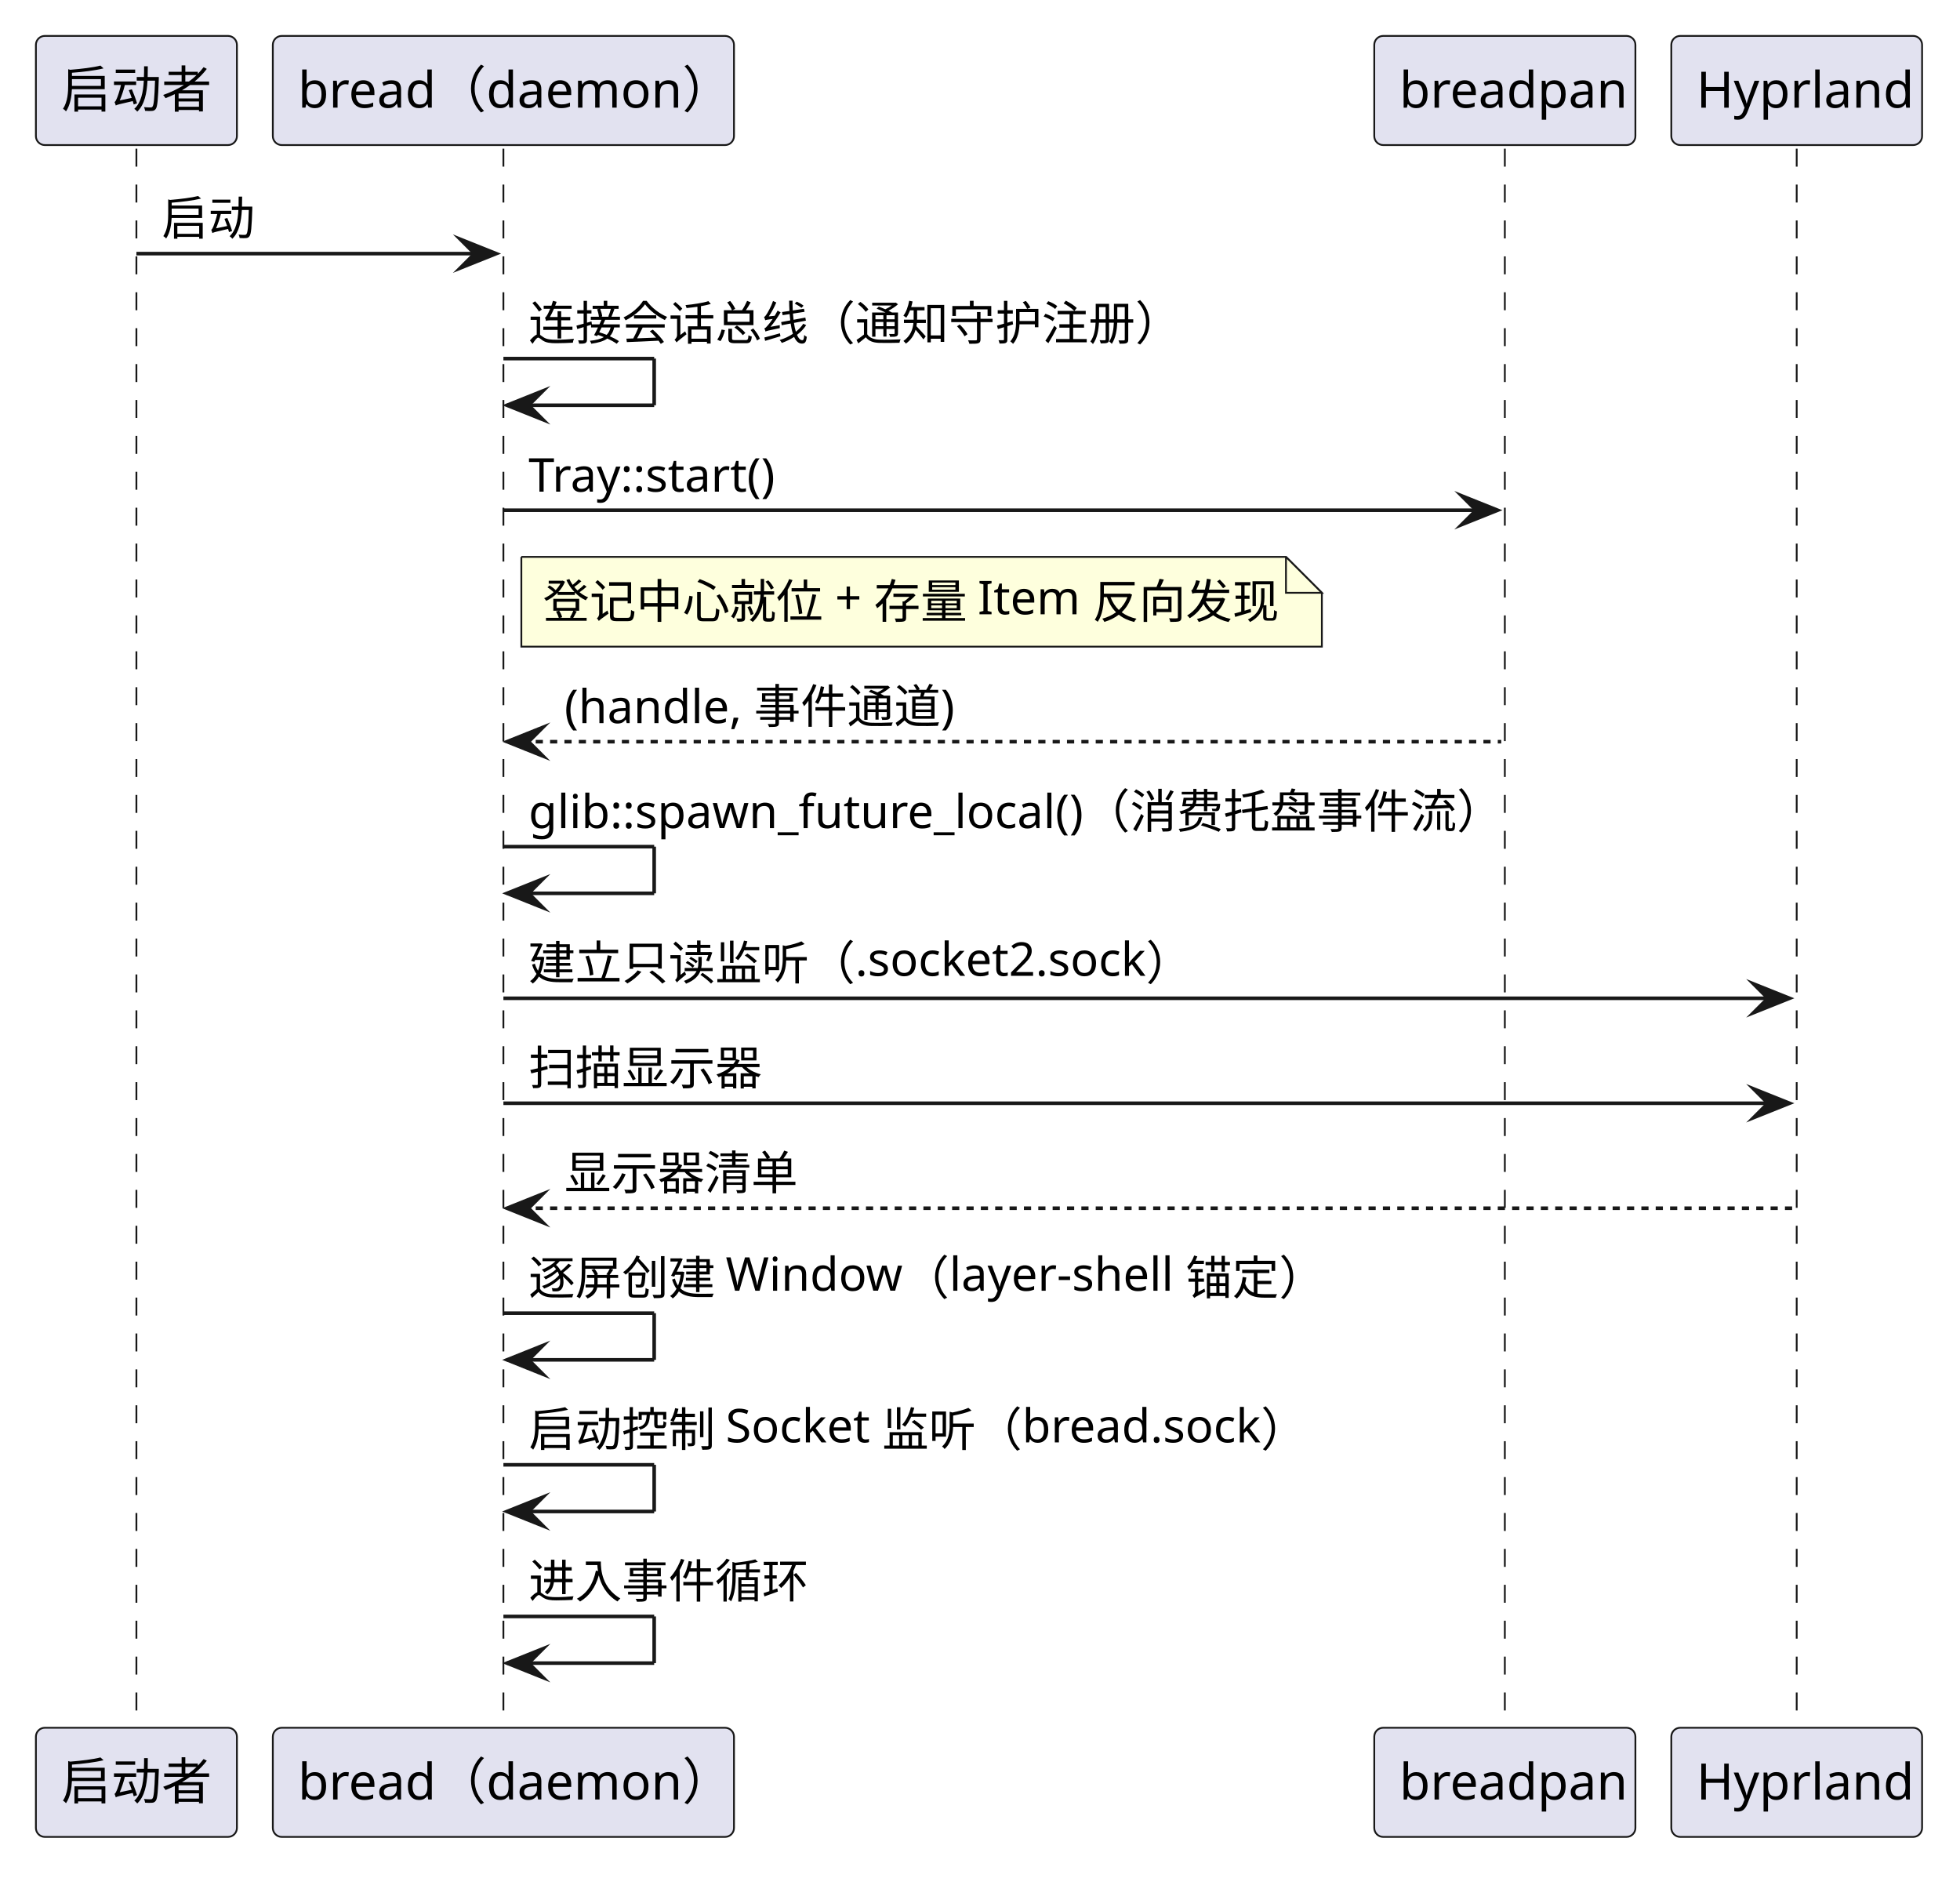
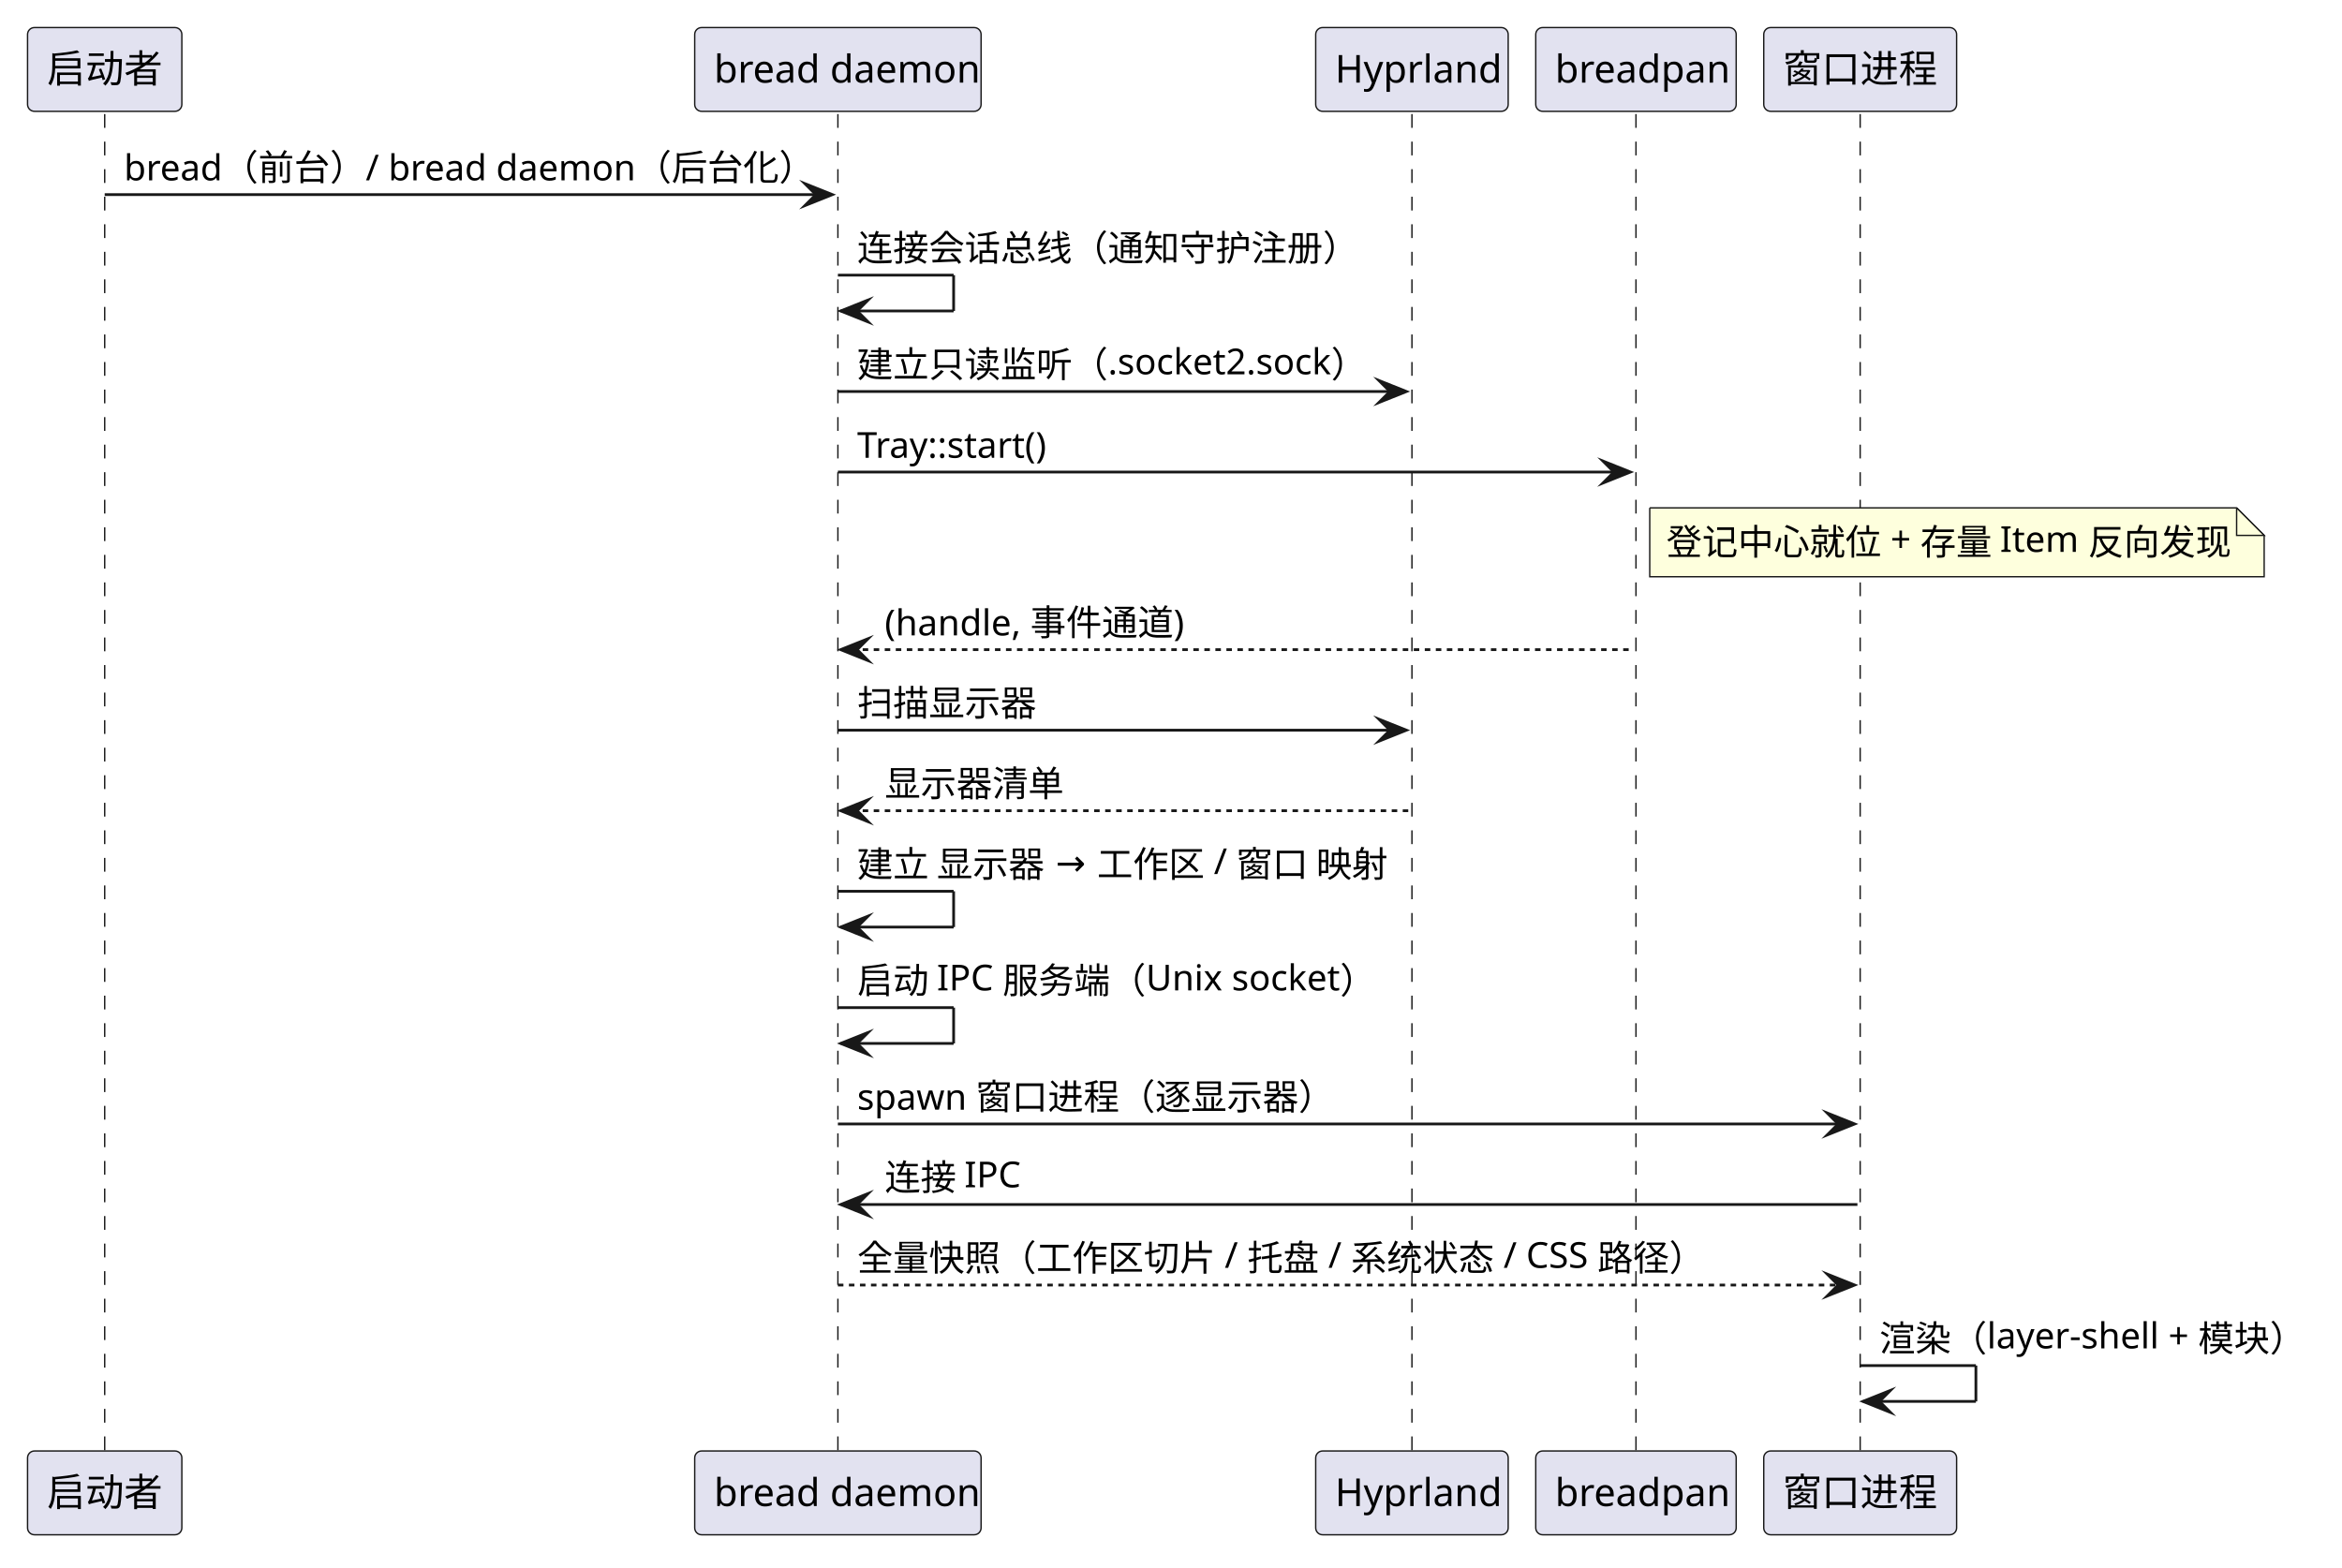
- <svg xmlns="http://www.w3.org/2000/svg" version="1.1" data-diagram-type="SEQUENCE" style="width:546px;height:523px;background:#FFFFFF;" width="546px" height="523px" viewBox="0 0 546 523" zoomAndPan="magnify" preserveAspectRatio="none" contentStyleType="text/css">
+ <svg xmlns="http://www.w3.org/2000/svg" version="1.1" data-diagram-type="SEQUENCE" style="width:850px;height:569px;background:#FFFFFF;" width="850px" height="569px" viewBox="0 0 850 569" zoomAndPan="magnify" preserveAspectRatio="none" contentStyleType="text/css">
  <defs />
  <g font-family="sans-serif" lengthAdjust="spacing">
    <g>
-       <rect x="34.5" y="41.406" width="8" height="439.813" fill="#000" fill-opacity="0" />
-       <line x1="38" y1="41.406" x2="38" y2="481.219" style="stroke:#181818;stroke-width:0.5;stroke-dasharray:5,5;" />
+       <rect x="34.5" y="41.406" width="8" height="485.281" fill="#000" fill-opacity="0" />
+       <line x1="38" y1="41.406" x2="38" y2="526.688" style="stroke:#181818;stroke-width:0.5;stroke-dasharray:5,5;" />
    </g>
    <g>
-       <rect x="136.734" y="41.406" width="8" height="439.813" fill="#000" fill-opacity="0" />
-       <line x1="140.234" y1="41.406" x2="140.234" y2="481.219" style="stroke:#181818;stroke-width:0.5;stroke-dasharray:5,5;" />
+       <rect x="300.606" y="41.406" width="8" height="485.281" fill="#000" fill-opacity="0" />
+       <line x1="304.106" y1="41.406" x2="304.106" y2="526.688" style="stroke:#181818;stroke-width:0.5;stroke-dasharray:5,5;" />
    </g>
    <g>
-       <rect x="415.704" y="41.406" width="8" height="439.813" fill="#000" fill-opacity="0" />
-       <line x1="419.204" y1="41.406" x2="419.204" y2="481.219" style="stroke:#181818;stroke-width:0.5;stroke-dasharray:5,5;" />
+       <rect x="508.948" y="41.406" width="8" height="485.281" fill="#000" fill-opacity="0" />
+       <line x1="512.448" y1="41.406" x2="512.448" y2="526.688" style="stroke:#181818;stroke-width:0.5;stroke-dasharray:5,5;" />
    </g>
    <g>
-       <rect x="497.01" y="41.406" width="8" height="439.813" fill="#000" fill-opacity="0" />
-       <line x1="500.51" y1="41.406" x2="500.51" y2="481.219" style="stroke:#181818;stroke-width:0.5;stroke-dasharray:5,5;" />
+       <rect x="590.254" y="41.406" width="8" height="485.281" fill="#000" fill-opacity="0" />
+       <line x1="593.754" y1="41.406" x2="593.754" y2="526.688" style="stroke:#181818;stroke-width:0.5;stroke-dasharray:5,5;" />
+     </g>
+     <g>
+       <rect x="671.628" y="41.406" width="8" height="485.281" fill="#000" fill-opacity="0" />
+       <line x1="675.128" y1="41.406" x2="675.128" y2="526.688" style="stroke:#181818;stroke-width:0.5;stroke-dasharray:5,5;" />
    </g>
    <rect x="10" y="10" width="56" height="30.406" fill="#E2E2F0" style="stroke:#181818;stroke-width:0.5;" rx="2.5" ry="2.5" />
    <text x="17" y="29.988" fill="#000" font-size="14" textLength="42">启动者</text>
-     <rect x="76" y="10" width="128.468" height="30.406" fill="#E2E2F0" style="stroke:#181818;stroke-width:0.5;" rx="2.5" ry="2.5" />
-     <text x="83" y="29.988" fill="#000" font-size="14" textLength="114.468">bread（daemon）</text>
-     <rect x="382.83" y="10" width="72.748" height="30.406" fill="#E2E2F0" style="stroke:#181818;stroke-width:0.5;" rx="2.5" ry="2.5" />
-     <text x="389.83" y="29.988" fill="#000" font-size="14" textLength="58.748">breadpan</text>
-     <rect x="465.578" y="10" width="69.863" height="30.406" fill="#E2E2F0" style="stroke:#181818;stroke-width:0.5;" rx="2.5" ry="2.5" />
-     <text x="472.578" y="29.988" fill="#000" font-size="14" textLength="55.863">Hyprland</text>
-     <rect x="10" y="481.219" width="56" height="30.406" fill="#E2E2F0" style="stroke:#181818;stroke-width:0.5;" rx="2.5" ry="2.5" />
-     <text x="17" y="501.207" fill="#000" font-size="14" textLength="42">启动者</text>
-     <rect x="76" y="481.219" width="128.468" height="30.406" fill="#E2E2F0" style="stroke:#181818;stroke-width:0.5;" rx="2.5" ry="2.5" />
-     <text x="83" y="501.207" fill="#000" font-size="14" textLength="114.468">bread（daemon）</text>
-     <rect x="382.83" y="481.219" width="72.748" height="30.406" fill="#E2E2F0" style="stroke:#181818;stroke-width:0.5;" rx="2.5" ry="2.5" />
-     <text x="389.83" y="501.207" fill="#000" font-size="14" textLength="58.748">breadpan</text>
-     <rect x="465.578" y="481.219" width="69.863" height="30.406" fill="#E2E2F0" style="stroke:#181818;stroke-width:0.5;" rx="2.5" ry="2.5" />
-     <text x="472.578" y="501.207" fill="#000" font-size="14" textLength="55.863">Hyprland</text>
-     <polygon points="128.234,66.641,138.234,70.641,128.234,74.641,132.234,70.641" fill="#181818" style="stroke:#181818;stroke-width:1;stroke-linejoin:miter;stroke-miterlimit:10;" />
-     <line x1="38" y1="70.641" x2="134.234" y2="70.641" style="stroke:#181818;stroke-width:1;" />
-     <text x="45" y="65.467" fill="#000" font-size="13" textLength="26">启动</text>
-     <line x1="140.234" y1="99.875" x2="182.234" y2="99.875" style="stroke:#181818;stroke-width:1;" />
-     <line x1="182.234" y1="99.875" x2="182.234" y2="112.875" style="stroke:#181818;stroke-width:1;" />
-     <line x1="141.234" y1="112.875" x2="182.234" y2="112.875" style="stroke:#181818;stroke-width:1;" />
-     <polygon points="151.234,108.875,141.234,112.875,151.234,116.875,147.234,112.875" fill="#181818" style="stroke:#181818;stroke-width:1;stroke-linejoin:miter;stroke-miterlimit:10;" />
-     <text x="147.234" y="94.701" fill="#000" font-size="13" textLength="182">连接会话总线（通知守护注册）</text>
-     <polygon points="407.204,138.109,417.204,142.109,407.204,146.109,411.204,142.109" fill="#181818" style="stroke:#181818;stroke-width:1;stroke-linejoin:miter;stroke-miterlimit:10;" />
-     <line x1="140.234" y1="142.109" x2="413.204" y2="142.109" style="stroke:#181818;stroke-width:1;" />
-     <text x="147.234" y="136.936" fill="#000" font-size="13" textLength="67.349">Tray::start()</text>
-     <path d="M145.234,155.109 L145.234,180.109 L368.234,180.109 L368.234,165.109 L358.234,155.109 L145.234,155.109" style="stroke:#181818;stroke-width:0.5;" fill="#FEFFDD" />
-     <path d="M358.234,155.109 L358.234,165.109 L368.234,165.109 L358.234,155.109" style="stroke:#181818;stroke-width:0.5;" fill="#FEFFDD" />
-     <text x="151.234" y="172.17" fill="#000" font-size="13" textLength="202.357">登记中心就位 + 存量 Item 反向发现</text>
-     <polygon points="151.234,202.578,141.234,206.578,151.234,210.578,147.234,206.578" fill="#181818" style="stroke:#181818;stroke-width:1;stroke-linejoin:miter;stroke-miterlimit:10;" />
-     <line x1="145.234" y1="206.578" x2="418.204" y2="206.578" style="stroke:#181818;stroke-width:1;stroke-dasharray:2,2;" />
-     <text x="157.234" y="201.404" fill="#000" font-size="13" textLength="105.555">(handle, 事件通道)</text>
-     <line x1="140.234" y1="235.813" x2="182.234" y2="235.813" style="stroke:#181818;stroke-width:1;" />
-     <line x1="182.234" y1="235.813" x2="182.234" y2="248.813" style="stroke:#181818;stroke-width:1;" />
-     <line x1="141.234" y1="248.813" x2="182.234" y2="248.813" style="stroke:#181818;stroke-width:1;" />
-     <polygon points="151.234,244.813,141.234,248.813,151.234,252.813,147.234,248.813" fill="#181818" style="stroke:#181818;stroke-width:1;stroke-linejoin:miter;stroke-miterlimit:10;" />
-     <text x="147.234" y="230.639" fill="#000" font-size="13" textLength="264.97">glib::spawn_future_local()（消费托盘事件流）</text>
-     <polygon points="488.51,274.047,498.51,278.047,488.51,282.047,492.51,278.047" fill="#181818" style="stroke:#181818;stroke-width:1;stroke-linejoin:miter;stroke-miterlimit:10;" />
-     <line x1="140.234" y1="278.047" x2="494.51" y2="278.047" style="stroke:#181818;stroke-width:1;" />
-     <text x="147.234" y="272.873" fill="#000" font-size="13" textLength="184.342">建立只读监听（.socket2.sock）</text>
-     <polygon points="488.51,303.281,498.51,307.281,488.51,311.281,492.51,307.281" fill="#181818" style="stroke:#181818;stroke-width:1;stroke-linejoin:miter;stroke-miterlimit:10;" />
-     <line x1="140.234" y1="307.281" x2="494.51" y2="307.281" style="stroke:#181818;stroke-width:1;" />
-     <text x="147.234" y="302.107" fill="#000" font-size="13" textLength="65">扫描显示器</text>
-     <polygon points="151.234,332.516,141.234,336.516,151.234,340.516,147.234,336.516" fill="#181818" style="stroke:#181818;stroke-width:1;stroke-linejoin:miter;stroke-miterlimit:10;" />
-     <line x1="145.234" y1="336.516" x2="499.51" y2="336.516" style="stroke:#181818;stroke-width:1;stroke-dasharray:2,2;" />
-     <text x="157.234" y="331.342" fill="#000" font-size="13" textLength="65">显示器清单</text>
-     <line x1="140.234" y1="365.75" x2="182.234" y2="365.75" style="stroke:#181818;stroke-width:1;" />
-     <line x1="182.234" y1="365.75" x2="182.234" y2="378.75" style="stroke:#181818;stroke-width:1;" />
-     <line x1="141.234" y1="378.75" x2="182.234" y2="378.75" style="stroke:#181818;stroke-width:1;" />
-     <polygon points="151.234,374.75,141.234,378.75,151.234,382.75,147.234,378.75" fill="#181818" style="stroke:#181818;stroke-width:1;stroke-linejoin:miter;stroke-miterlimit:10;" />
-     <text x="147.234" y="360.576" fill="#000" font-size="13" textLength="215.198">逐屏创建 Window（layer-shell 锚定）</text>
-     <line x1="140.234" y1="407.984" x2="182.234" y2="407.984" style="stroke:#181818;stroke-width:1;" />
-     <line x1="182.234" y1="407.984" x2="182.234" y2="420.984" style="stroke:#181818;stroke-width:1;" />
-     <line x1="141.234" y1="420.984" x2="182.234" y2="420.984" style="stroke:#181818;stroke-width:1;" />
-     <polygon points="151.234,416.984,141.234,420.984,151.234,424.984,147.234,420.984" fill="#181818" style="stroke:#181818;stroke-width:1;stroke-linejoin:miter;stroke-miterlimit:10;" />
-     <text x="147.234" y="402.811" fill="#000" font-size="13" textLength="214.068">启动控制 Socket 监听（bread.sock）</text>
-     <line x1="140.234" y1="450.219" x2="182.234" y2="450.219" style="stroke:#181818;stroke-width:1;" />
-     <line x1="182.234" y1="450.219" x2="182.234" y2="463.219" style="stroke:#181818;stroke-width:1;" />
-     <line x1="141.234" y1="463.219" x2="182.234" y2="463.219" style="stroke:#181818;stroke-width:1;" />
-     <polygon points="151.234,459.219,141.234,463.219,151.234,467.219,147.234,463.219" fill="#181818" style="stroke:#181818;stroke-width:1;stroke-linejoin:miter;stroke-miterlimit:10;" />
-     <text x="147.234" y="445.045" fill="#000" font-size="13" textLength="78">进入事件循环</text>
+     <rect x="252.136" y="10" width="103.94" height="30.406" fill="#E2E2F0" style="stroke:#181818;stroke-width:0.5;" rx="2.5" ry="2.5" />
+     <text x="259.136" y="29.988" fill="#000" font-size="14" textLength="89.94">bread daemon</text>
+     <rect x="477.517" y="10" width="69.863" height="30.406" fill="#E2E2F0" style="stroke:#181818;stroke-width:0.5;" rx="2.5" ry="2.5" />
+     <text x="484.517" y="29.988" fill="#000" font-size="14" textLength="55.863">Hyprland</text>
+     <rect x="557.38" y="10" width="72.748" height="30.406" fill="#E2E2F0" style="stroke:#181818;stroke-width:0.5;" rx="2.5" ry="2.5" />
+     <text x="564.38" y="29.988" fill="#000" font-size="14" textLength="58.748">breadpan</text>
+     <rect x="640.128" y="10" width="70" height="30.406" fill="#E2E2F0" style="stroke:#181818;stroke-width:0.5;" rx="2.5" ry="2.5" />
+     <text x="647.128" y="29.988" fill="#000" font-size="14" textLength="56">窗口进程</text>
+     <rect x="10" y="526.688" width="56" height="30.406" fill="#E2E2F0" style="stroke:#181818;stroke-width:0.5;" rx="2.5" ry="2.5" />
+     <text x="17" y="546.676" fill="#000" font-size="14" textLength="42">启动者</text>
+     <rect x="252.136" y="526.688" width="103.94" height="30.406" fill="#E2E2F0" style="stroke:#181818;stroke-width:0.5;" rx="2.5" ry="2.5" />
+     <text x="259.136" y="546.676" fill="#000" font-size="14" textLength="89.94">bread daemon</text>
+     <rect x="477.517" y="526.688" width="69.863" height="30.406" fill="#E2E2F0" style="stroke:#181818;stroke-width:0.5;" rx="2.5" ry="2.5" />
+     <text x="484.517" y="546.676" fill="#000" font-size="14" textLength="55.863">Hyprland</text>
+     <rect x="557.38" y="526.688" width="72.748" height="30.406" fill="#E2E2F0" style="stroke:#181818;stroke-width:0.5;" rx="2.5" ry="2.5" />
+     <text x="564.38" y="546.676" fill="#000" font-size="14" textLength="58.748">breadpan</text>
+     <rect x="640.128" y="526.688" width="70" height="30.406" fill="#E2E2F0" style="stroke:#181818;stroke-width:0.5;" rx="2.5" ry="2.5" />
+     <text x="647.128" y="546.676" fill="#000" font-size="14" textLength="56">窗口进程</text>
+     <polygon points="292.106,66.641,302.106,70.641,292.106,74.641,296.106,70.641" fill="#181818" style="stroke:#181818;stroke-width:1;stroke-linejoin:miter;stroke-miterlimit:10;" />
+     <line x1="38" y1="70.641" x2="298.106" y2="70.641" style="stroke:#181818;stroke-width:1;" />
+     <text x="45" y="65.467" fill="#000" font-size="13" textLength="242.106">bread（前台）/ bread daemon（后台化）</text>
+     <line x1="304.106" y1="99.875" x2="346.106" y2="99.875" style="stroke:#181818;stroke-width:1;" />
+     <line x1="346.106" y1="99.875" x2="346.106" y2="112.875" style="stroke:#181818;stroke-width:1;" />
+     <line x1="305.106" y1="112.875" x2="346.106" y2="112.875" style="stroke:#181818;stroke-width:1;" />
+     <polygon points="315.106,108.875,305.106,112.875,315.106,116.875,311.106,112.875" fill="#181818" style="stroke:#181818;stroke-width:1;stroke-linejoin:miter;stroke-miterlimit:10;" />
+     <text x="311.106" y="94.701" fill="#000" font-size="13" textLength="182">连接会话总线（通知守护注册）</text>
+     <polygon points="500.448,138.109,510.448,142.109,500.448,146.109,504.448,142.109" fill="#181818" style="stroke:#181818;stroke-width:1;stroke-linejoin:miter;stroke-miterlimit:10;" />
+     <line x1="304.106" y1="142.109" x2="506.448" y2="142.109" style="stroke:#181818;stroke-width:1;" />
+     <text x="311.106" y="136.936" fill="#000" font-size="13" textLength="184.342">建立只读监听（.socket2.sock）</text>
+     <polygon points="581.754,167.344,591.754,171.344,581.754,175.344,585.754,171.344" fill="#181818" style="stroke:#181818;stroke-width:1;stroke-linejoin:miter;stroke-miterlimit:10;" />
+     <line x1="304.106" y1="171.344" x2="587.754" y2="171.344" style="stroke:#181818;stroke-width:1;" />
+     <text x="311.106" y="166.17" fill="#000" font-size="13" textLength="67.349">Tray::start()</text>
+     <path d="M598.754,184.344 L598.754,209.344 L821.754,209.344 L821.754,194.344 L811.754,184.344 L598.754,184.344" style="stroke:#181818;stroke-width:0.5;" fill="#FEFFDD" />
+     <path d="M811.754,184.344 L811.754,194.344 L821.754,194.344 L811.754,184.344" style="stroke:#181818;stroke-width:0.5;" fill="#FEFFDD" />
+     <text x="604.754" y="201.404" fill="#000" font-size="13" textLength="202.357">登记中心就位 + 存量 Item 反向发现</text>
+     <polygon points="315.106,231.813,305.106,235.813,315.106,239.813,311.106,235.813" fill="#181818" style="stroke:#181818;stroke-width:1;stroke-linejoin:miter;stroke-miterlimit:10;" />
+     <line x1="309.106" y1="235.813" x2="592.754" y2="235.813" style="stroke:#181818;stroke-width:1;stroke-dasharray:2,2;" />
+     <text x="321.106" y="230.639" fill="#000" font-size="13" textLength="105.555">(handle, 事件通道)</text>
+     <polygon points="500.448,261.047,510.448,265.047,500.448,269.047,504.448,265.047" fill="#181818" style="stroke:#181818;stroke-width:1;stroke-linejoin:miter;stroke-miterlimit:10;" />
+     <line x1="304.106" y1="265.047" x2="506.448" y2="265.047" style="stroke:#181818;stroke-width:1;" />
+     <text x="311.106" y="259.873" fill="#000" font-size="13" textLength="65">扫描显示器</text>
+     <polygon points="315.106,290.281,305.106,294.281,315.106,298.281,311.106,294.281" fill="#181818" style="stroke:#181818;stroke-width:1;stroke-linejoin:miter;stroke-miterlimit:10;" />
+     <line x1="309.106" y1="294.281" x2="511.448" y2="294.281" style="stroke:#181818;stroke-width:1;stroke-dasharray:2,2;" />
+     <text x="321.106" y="289.107" fill="#000" font-size="13" textLength="65">显示器清单</text>
+     <line x1="304.106" y1="323.516" x2="346.106" y2="323.516" style="stroke:#181818;stroke-width:1;" />
+     <line x1="346.106" y1="323.516" x2="346.106" y2="336.516" style="stroke:#181818;stroke-width:1;" />
+     <line x1="305.106" y1="336.516" x2="346.106" y2="336.516" style="stroke:#181818;stroke-width:1;" />
+     <polygon points="315.106,332.516,305.106,336.516,315.106,340.516,311.106,336.516" fill="#181818" style="stroke:#181818;stroke-width:1;stroke-linejoin:miter;stroke-miterlimit:10;" />
+     <text x="311.106" y="318.342" fill="#000" font-size="13" textLength="193.712">建立 显示器 → 工作区 / 窗口 映射</text>
+     <line x1="304.106" y1="365.75" x2="346.106" y2="365.75" style="stroke:#181818;stroke-width:1;" />
+     <line x1="346.106" y1="365.75" x2="346.106" y2="378.75" style="stroke:#181818;stroke-width:1;" />
+     <line x1="305.106" y1="378.75" x2="346.106" y2="378.75" style="stroke:#181818;stroke-width:1;" />
+     <polygon points="315.106,374.75,305.106,378.75,315.106,382.75,311.106,378.75" fill="#181818" style="stroke:#181818;stroke-width:1;stroke-linejoin:miter;stroke-miterlimit:10;" />
+     <text x="311.106" y="360.576" fill="#000" font-size="13" textLength="184.755">启动 IPC 服务端（Unix socket）</text>
+     <polygon points="663.128,403.984,673.128,407.984,663.128,411.984,667.128,407.984" fill="#181818" style="stroke:#181818;stroke-width:1;stroke-linejoin:miter;stroke-miterlimit:10;" />
+     <line x1="304.106" y1="407.984" x2="669.128" y2="407.984" style="stroke:#181818;stroke-width:1;" />
+     <text x="311.106" y="402.811" fill="#000" font-size="13" textLength="171.254">spawn 窗口进程（逐显示器）</text>
+     <polygon points="315.106,433.219,305.106,437.219,315.106,441.219,311.106,437.219" fill="#181818" style="stroke:#181818;stroke-width:1;stroke-linejoin:miter;stroke-miterlimit:10;" />
+     <line x1="309.106" y1="437.219" x2="674.128" y2="437.219" style="stroke:#181818;stroke-width:1;" />
+     <text x="321.106" y="432.045" fill="#000" font-size="13" textLength="49.423">连接 IPC</text>
+     <polygon points="663.128,462.453,673.128,466.453,663.128,470.453,667.128,466.453" fill="#181818" style="stroke:#181818;stroke-width:1;stroke-linejoin:miter;stroke-miterlimit:10;" />
+     <line x1="304.106" y1="466.453" x2="669.128" y2="466.453" style="stroke:#181818;stroke-width:1;stroke-dasharray:2,2;" />
+     <text x="311.106" y="461.279" fill="#000" font-size="13" textLength="309.563">全量快照（工作区切片 / 托盘 / 系统状态 / CSS 路径）</text>
+     <line x1="675.128" y1="495.688" x2="717.128" y2="495.688" style="stroke:#181818;stroke-width:1;" />
+     <line x1="717.128" y1="495.688" x2="717.128" y2="508.688" style="stroke:#181818;stroke-width:1;" />
+     <line x1="676.128" y1="508.688" x2="717.128" y2="508.688" style="stroke:#181818;stroke-width:1;" />
+     <polygon points="686.128,504.688,676.128,508.688,686.128,512.688,682.128,508.688" fill="#181818" style="stroke:#181818;stroke-width:1;stroke-linejoin:miter;stroke-miterlimit:10;" />
+     <text x="682.128" y="490.514" fill="#000" font-size="13" textLength="150.186">渲染（layer-shell + 模块）</text>
  </g>
</svg>
